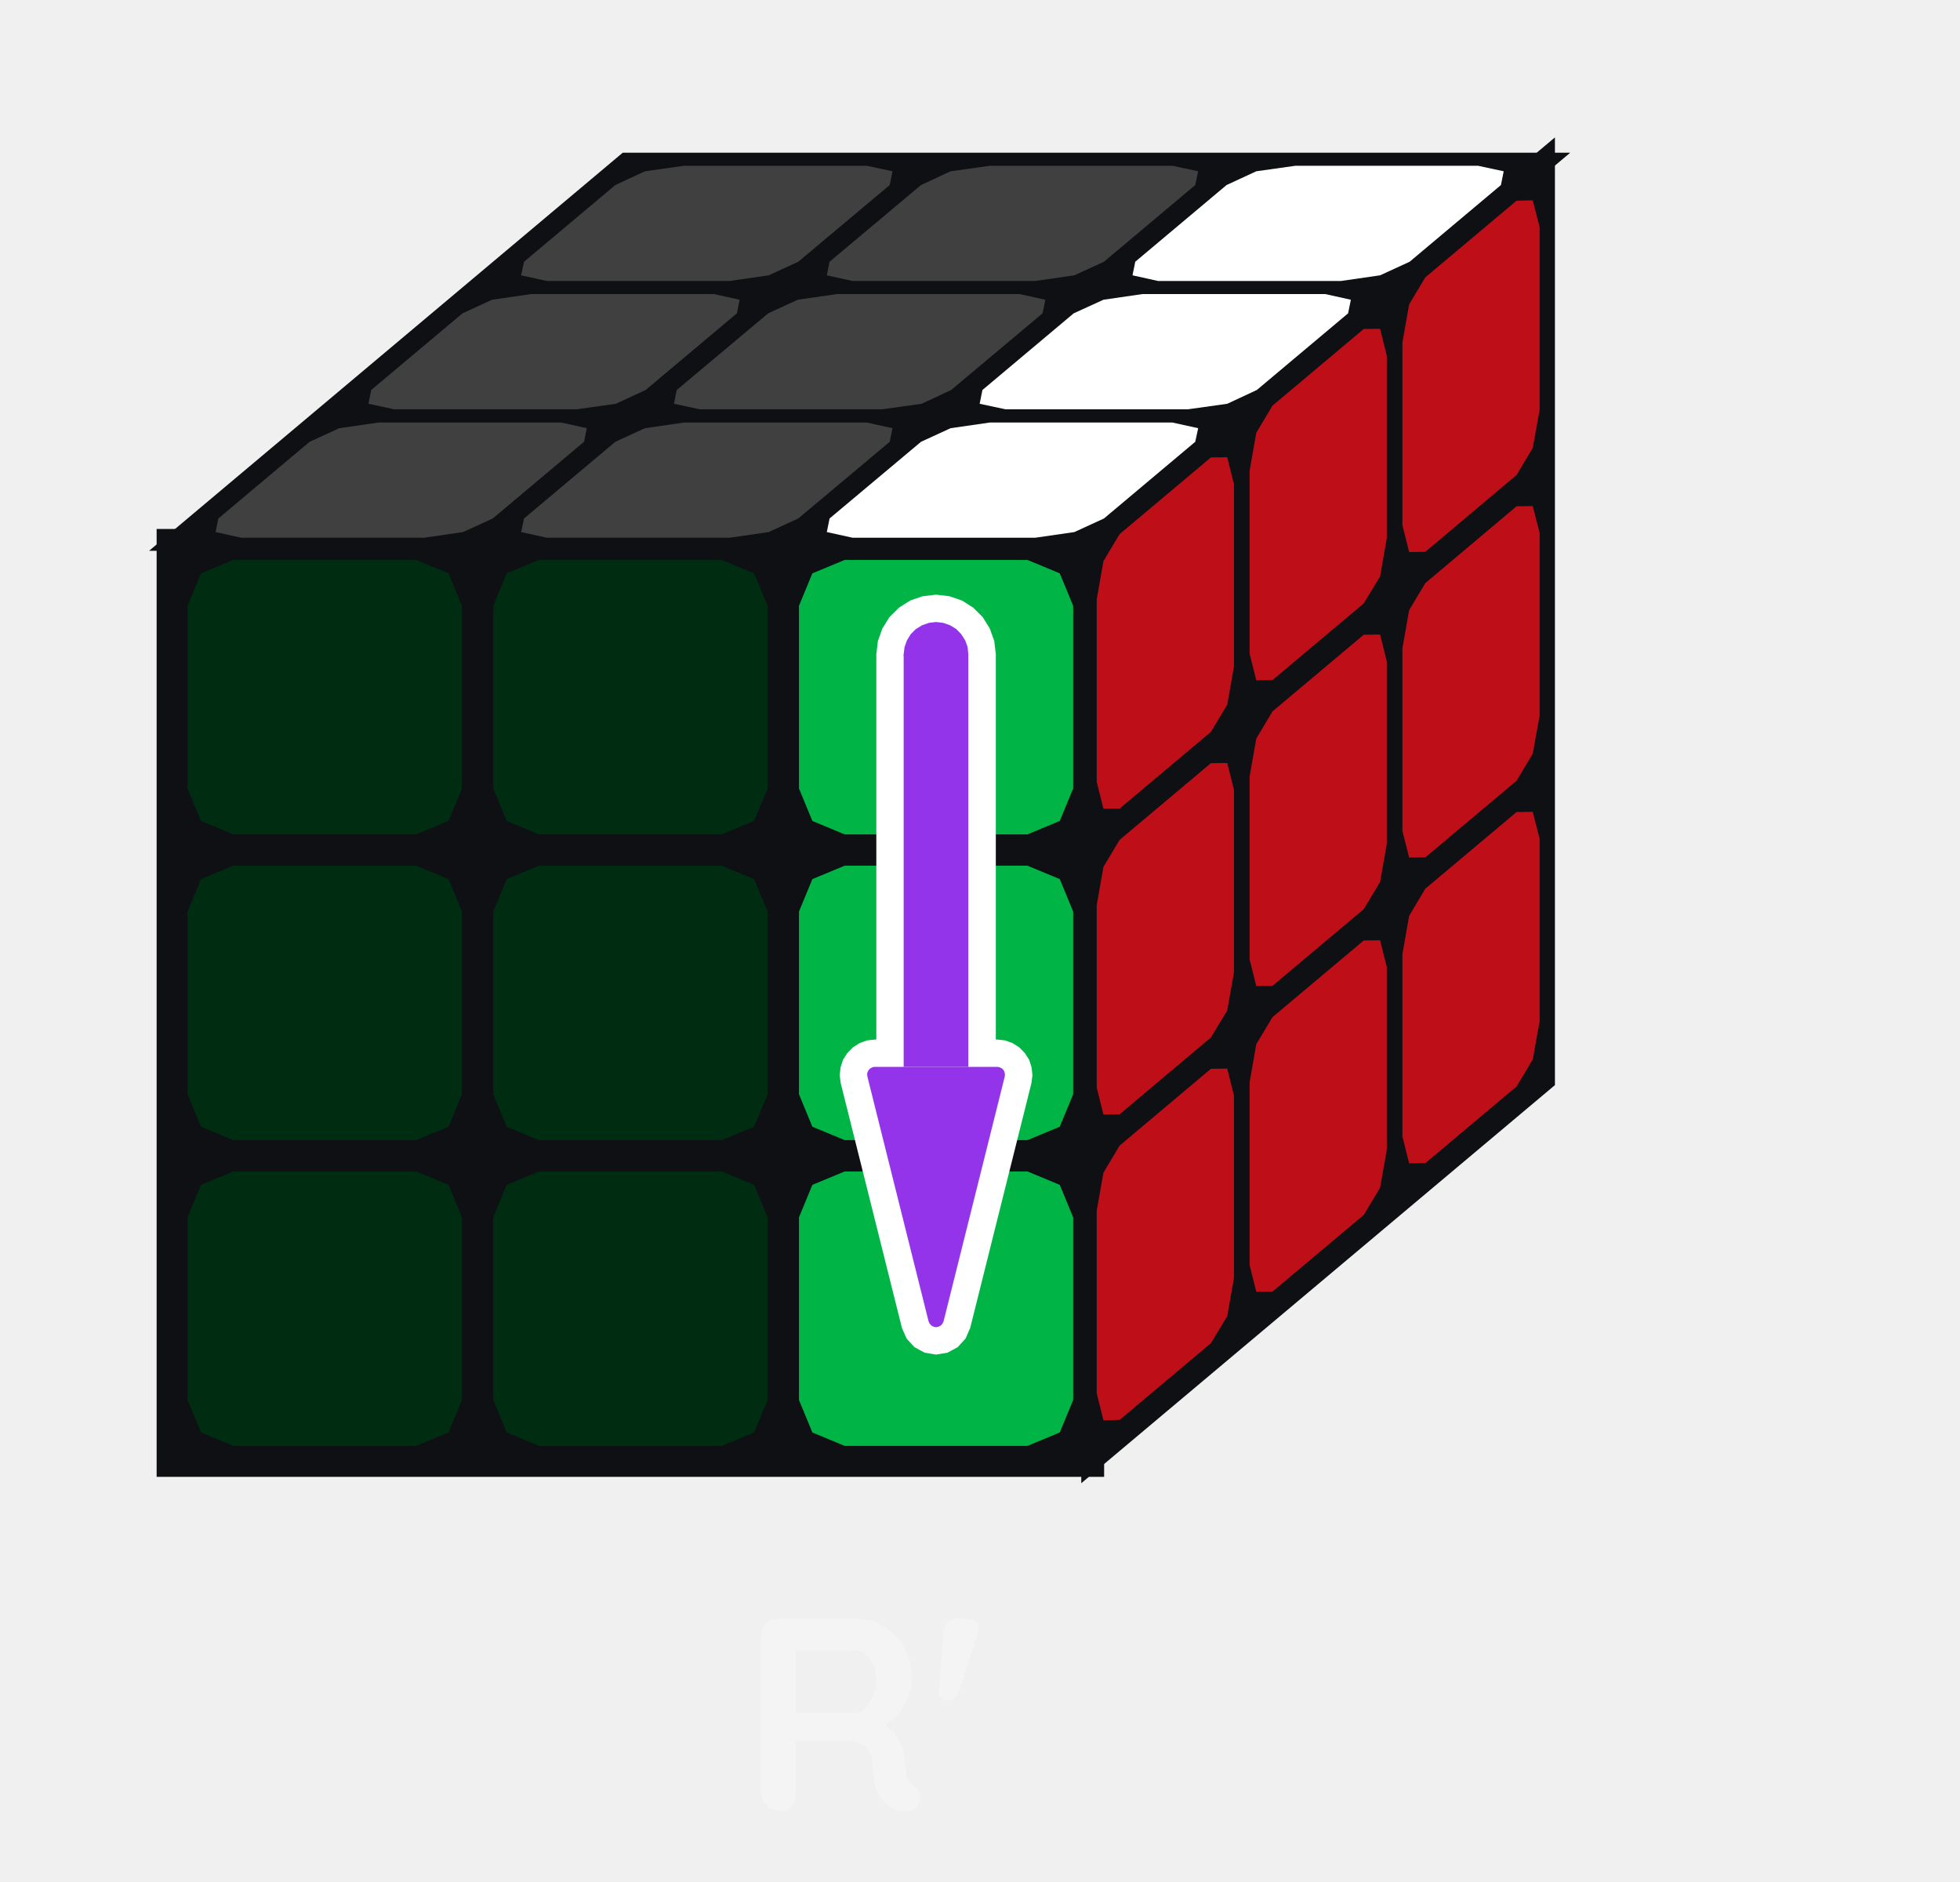
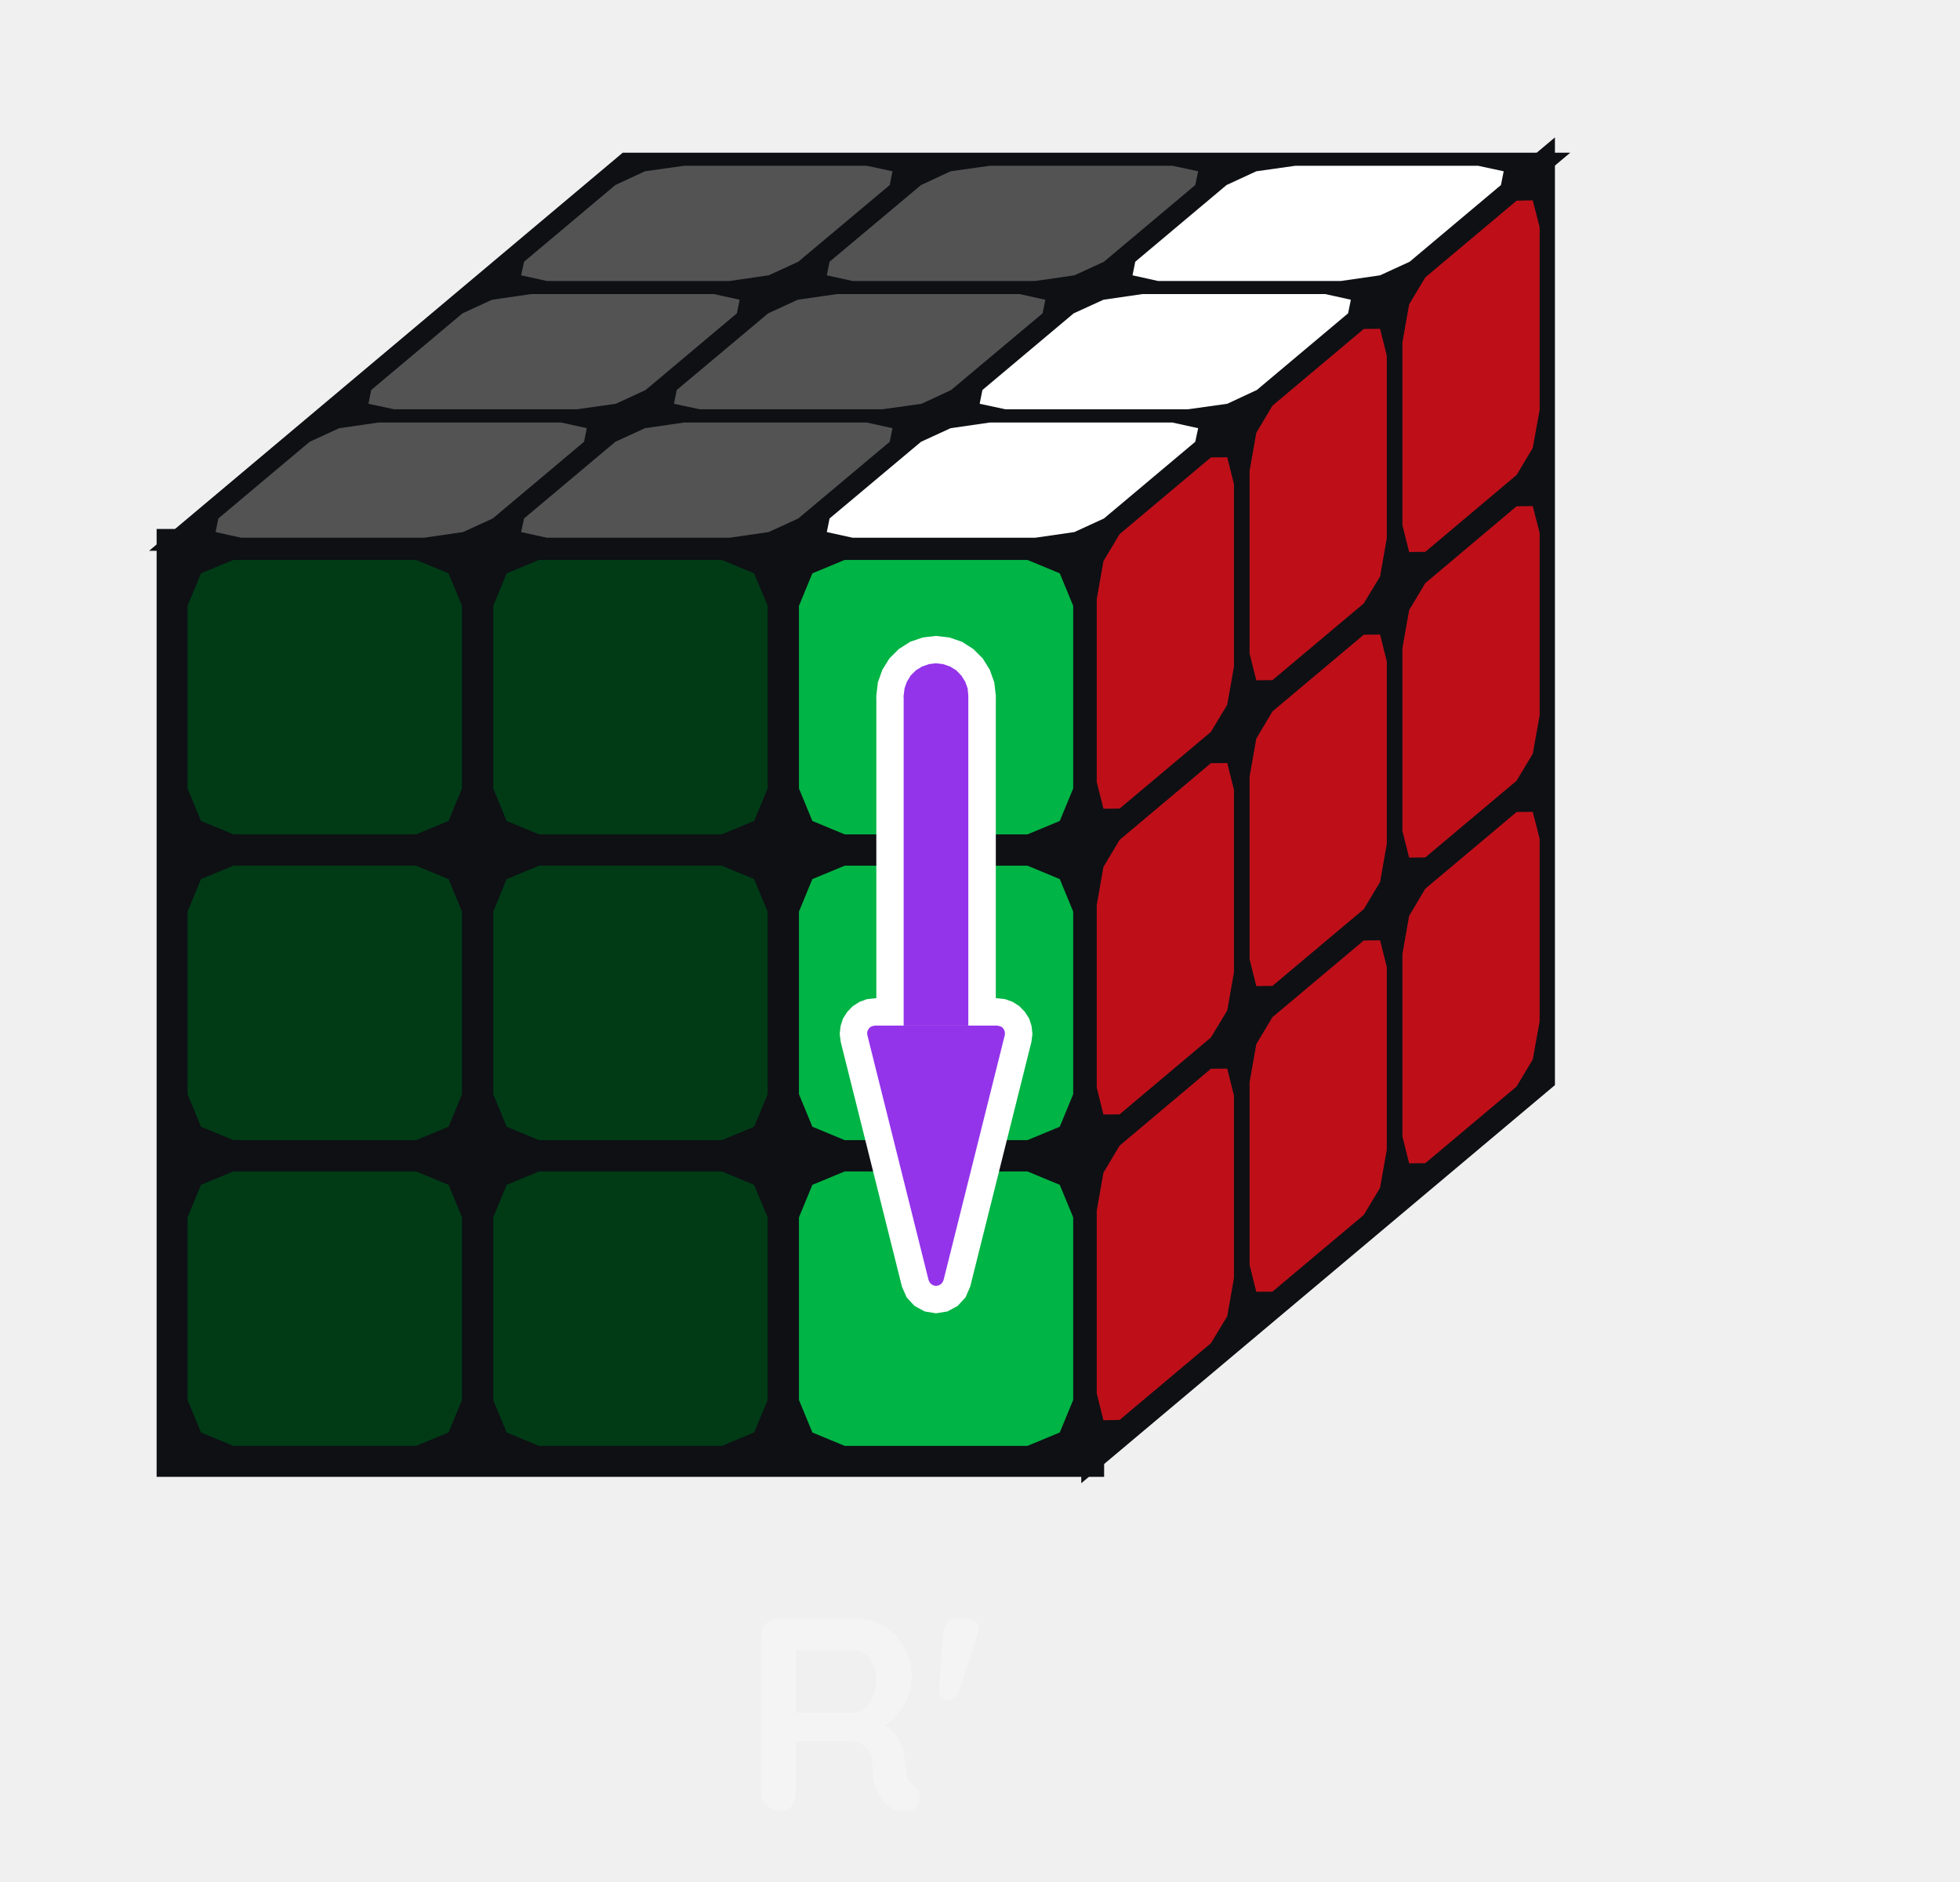
<svg xmlns="http://www.w3.org/2000/svg" viewBox="0 0 114.00 109.20" width="100" height="96">
  <polygon points="9.11,85.76 64.22,85.76 64.22,30.64 9.11,30.64" fill="#0e1014" />
  <polygon points="8.67,31.91 63.78,31.91 91.33,8.76 36.22,8.76" fill="#0e1014" />
  <polygon points="62.89,86.13 90.44,62.98 90.44,7.87 62.89,31.02" fill="#0e1014" />
-   <polygon points="51.75,10.64 51.91,9.84 50.41,9.52 39.79,9.52 37.51,9.84 35.79,10.64 30.48,15.10 30.31,15.89 31.81,16.22 42.43,16.22 44.71,15.89 46.43,15.10" fill="#404040" />
-   <polygon points="69.52,10.64 69.69,9.84 68.19,9.52 57.57,9.52 55.29,9.84 53.57,10.64 48.25,15.10 48.09,15.89 49.59,16.22 60.21,16.22 62.49,15.89 64.21,15.10" fill="#404040" />
+   <polygon points="51.75,10.64 51.91,9.84 50.41,9.52 39.79,9.52 37.51,9.84 35.79,10.64 30.48,15.10 30.31,15.89 31.81,16.22 42.43,16.22 44.71,15.89 46.43,15.10" fill="#535353" />
+   <polygon points="69.52,10.64 69.69,9.84 68.19,9.52 57.57,9.52 55.29,9.84 53.57,10.64 48.25,15.10 48.09,15.89 49.59,16.22 60.21,16.22 62.49,15.89 64.21,15.10" fill="#535353" />
  <polygon points="87.30,10.64 87.46,9.84 85.97,9.52 75.34,9.52 73.07,9.84 71.34,10.64 66.03,15.10 65.87,15.89 67.36,16.22 77.99,16.22 80.27,15.89 81.99,15.10" fill="#ffffff" />
-   <polygon points="42.86,18.10 43.02,17.31 41.52,16.98 30.90,16.98 28.62,17.31 26.90,18.10 21.59,22.56 21.43,23.36 22.92,23.68 33.55,23.68 35.82,23.36 37.55,22.56" fill="#404040" />
-   <polygon points="60.64,18.10 60.80,17.31 59.30,16.98 48.68,16.98 46.40,17.31 44.68,18.10 39.36,22.56 39.20,23.36 40.70,23.68 51.32,23.68 53.60,23.36 55.32,22.56" fill="#404040" />
+   <polygon points="42.86,18.10 43.02,17.31 41.52,16.98 30.90,16.98 28.62,17.31 26.90,18.10 21.59,22.56 21.43,23.36 22.92,23.68 33.55,23.68 35.82,23.36 37.55,22.56" fill="#535353" />
+   <polygon points="60.64,18.10 60.80,17.31 59.30,16.98 48.68,16.98 46.40,17.31 44.68,18.10 39.36,22.56 39.20,23.36 40.70,23.68 51.32,23.68 53.60,23.36 55.32,22.56" fill="#535353" />
  <polygon points="78.41,18.10 78.57,17.31 77.08,16.98 66.45,16.98 64.18,17.31 62.45,18.10 57.14,22.56 56.98,23.36 58.48,23.68 69.10,23.68 71.38,23.36 73.10,22.56" fill="#ffffff" />
-   <polygon points="33.97,25.57 34.13,24.78 32.64,24.45 22.01,24.45 19.73,24.78 18.01,25.57 12.70,30.03 12.54,30.82 14.03,31.15 24.66,31.15 26.93,30.82 28.66,30.03" fill="#404040" />
-   <polygon points="51.75,25.57 51.91,24.78 50.41,24.45 39.79,24.45 37.51,24.78 35.79,25.57 30.48,30.03 30.31,30.82 31.81,31.15 42.43,31.15 44.71,30.82 46.43,30.03" fill="#404040" />
+   <polygon points="33.97,25.57 34.13,24.78 32.64,24.45 22.01,24.45 19.73,24.78 18.01,25.57 12.70,30.03 12.54,30.82 14.03,31.15 24.66,31.15 26.93,30.82 28.66,30.03" fill="#535353" />
+   <polygon points="51.75,25.57 51.91,24.78 50.41,24.45 39.79,24.45 37.51,24.78 35.79,25.57 30.48,30.03 30.31,30.82 31.81,31.15 42.43,31.15 44.71,30.82 46.43,30.03" fill="#535353" />
  <polygon points="69.52,25.57 69.69,24.78 68.19,24.45 57.57,24.45 55.29,24.78 53.57,25.57 48.25,30.03 48.09,30.82 49.59,31.15 60.21,31.15 62.49,30.82 64.21,30.03" fill="#ffffff" />
  <polygon points="71.77,28.03 71.38,26.47 70.43,26.48 65.12,30.94 64.18,32.51 63.79,34.73 63.79,45.35 64.18,46.91 65.12,46.90 70.43,42.44 71.38,40.86 71.77,38.65" fill="#be0f19" />
  <polygon points="80.66,20.56 80.27,19.00 79.32,19.01 74.01,23.47 73.07,25.05 72.68,27.26 72.68,37.89 73.07,39.44 74.01,39.43 79.32,34.97 80.27,33.40 80.66,31.18" fill="#be0f19" />
  <polygon points="89.55,13.09 89.15,11.53 88.21,11.55 82.90,16.01 81.96,17.58 81.57,19.79 81.57,30.42 81.96,31.98 82.90,31.97 88.21,27.50 89.15,25.93 89.55,23.72" fill="#be0f19" />
  <polygon points="71.77,45.80 71.38,44.25 70.43,44.26 65.12,48.72 64.18,50.29 63.79,52.51 63.79,63.13 64.18,64.69 65.12,64.68 70.43,60.21 71.38,58.64 71.77,56.43" fill="#be0f19" />
  <polygon points="80.66,38.34 80.27,36.78 79.32,36.79 74.01,41.25 73.07,42.83 72.68,45.04 72.68,55.66 73.07,57.22 74.01,57.21 79.32,52.75 80.27,51.17 80.66,48.96" fill="#be0f19" />
  <polygon points="89.55,30.87 89.15,29.31 88.21,29.32 82.90,33.79 81.96,35.36 81.57,37.57 81.57,48.20 81.96,49.75 82.90,49.74 88.21,45.28 89.15,43.71 89.55,41.49" fill="#be0f19" />
  <polygon points="71.77,63.58 71.38,62.02 70.43,62.03 65.12,66.50 64.18,68.07 63.79,70.28 63.79,80.91 64.18,82.47 65.12,82.45 70.43,77.99 71.38,76.42 71.77,74.21" fill="#be0f19" />
  <polygon points="80.66,56.11 80.27,54.56 79.32,54.57 74.01,59.03 73.07,60.60 72.68,62.82 72.68,73.44 73.07,75.00 74.01,74.99 79.32,70.53 80.27,68.95 80.66,66.74" fill="#be0f19" />
  <polygon points="89.55,48.65 89.15,47.09 88.21,47.10 82.90,51.56 81.96,53.14 81.57,55.35 81.57,65.97 81.96,67.53 82.90,67.52 88.21,63.06 89.15,61.49 89.55,59.27" fill="#be0f19" />
-   <polygon points="26.87,35.11 26.09,33.22 24.20,32.44 13.58,32.44 11.69,33.22 10.91,35.11 10.91,45.73 11.69,47.62 13.58,48.40 24.20,48.40 26.09,47.62 26.87,45.73" fill="#002d11" />
-   <polygon points="44.65,35.11 43.86,33.22 41.98,32.44 31.35,32.44 29.47,33.22 28.69,35.11 28.69,45.73 29.47,47.62 31.35,48.40 41.98,48.40 43.86,47.62 44.65,45.73" fill="#002d11" />
+   <polygon points="26.87,35.11 26.09,33.22 24.20,32.44 13.58,32.44 11.69,33.22 10.91,35.11 10.91,45.73 11.69,47.62 13.58,48.40 24.20,48.40 26.09,47.62 26.87,45.73" fill="#003b16" />
+   <polygon points="44.65,35.11 43.86,33.22 41.98,32.44 31.35,32.44 29.47,33.22 28.69,35.11 28.69,45.73 29.47,47.62 31.35,48.40 41.98,48.40 43.86,47.62 44.65,45.73" fill="#003b16" />
  <polygon points="62.42,35.11 61.64,33.22 59.76,32.44 49.13,32.44 47.25,33.22 46.47,35.11 46.47,45.73 47.25,47.62 49.13,48.40 59.76,48.40 61.64,47.62 62.42,45.73" fill="#00b445" />
-   <polygon points="26.87,52.89 26.09,51.00 24.20,50.22 13.58,50.22 11.69,51.00 10.91,52.89 10.91,63.51 11.69,65.40 13.58,66.18 24.20,66.18 26.09,65.40 26.87,63.51" fill="#002d11" />
-   <polygon points="44.65,52.89 43.86,51.00 41.98,50.22 31.35,50.22 29.47,51.00 28.69,52.89 28.69,63.51 29.47,65.40 31.35,66.18 41.98,66.18 43.86,65.40 44.65,63.51" fill="#002d11" />
+   <polygon points="26.87,52.89 26.09,51.00 24.20,50.22 13.58,50.22 11.69,51.00 10.91,52.89 10.91,63.51 11.69,65.40 13.58,66.18 24.20,66.18 26.09,65.40 26.87,63.51" fill="#003b16" />
+   <polygon points="44.65,52.89 43.86,51.00 41.98,50.22 31.35,50.22 29.47,51.00 28.69,52.89 28.69,63.51 29.47,65.40 31.35,66.18 41.98,66.18 43.86,65.40 44.65,63.51" fill="#003b16" />
  <polygon points="62.42,52.89 61.64,51.00 59.76,50.22 49.13,50.22 47.25,51.00 46.47,52.89 46.47,63.51 47.25,65.40 49.13,66.18 59.76,66.18 61.64,65.40 62.42,63.51" fill="#00b445" />
-   <polygon points="26.87,70.67 26.09,68.78 24.20,68.00 13.58,68.00 11.69,68.78 10.91,70.67 10.91,81.29 11.69,83.18 13.58,83.96 24.20,83.96 26.09,83.18 26.87,81.29" fill="#002d11" />
-   <polygon points="44.65,70.67 43.86,68.78 41.98,68.00 31.35,68.00 29.47,68.78 28.69,70.67 28.69,81.29 29.47,83.18 31.35,83.96 41.98,83.96 43.86,83.18 44.65,81.29" fill="#002d11" />
+   <polygon points="26.87,70.67 26.09,68.78 24.20,68.00 13.58,68.00 11.69,68.78 10.91,70.67 10.91,81.29 11.69,83.18 13.58,83.96 24.20,83.96 26.09,83.18 26.87,81.29" fill="#003b16" />
+   <polygon points="44.65,70.67 43.86,68.78 41.98,68.00 31.35,68.00 29.47,68.78 28.69,70.67 28.69,81.29 29.47,83.18 31.35,83.96 41.98,83.96 43.86,83.18 44.65,81.29" fill="#003b16" />
  <polygon points="62.42,70.67 61.64,68.78 59.76,68.00 49.13,68.00 47.25,68.78 46.47,70.67 46.47,81.29 47.25,83.18 49.13,83.96 59.76,83.96 61.64,83.18 62.42,81.29" fill="#00b445" />
-   <polygon points="57.92,37.93 57.92,61.92 50.97,61.92 50.97,37.93" fill="#ffffff" />
-   <polygon points="57.92,37.93 57.83,37.16 57.57,36.43 57.16,35.77 56.61,35.22 55.95,34.80 55.22,34.55 54.44,34.46 53.67,34.55 52.94,34.80 52.28,35.22 51.73,35.77 51.32,36.43 51.06,37.16 50.97,37.93 51.06,38.71 51.32,39.44 51.73,40.10 52.28,40.65 52.94,41.06 53.67,41.32 54.44,41.41 55.22,41.32 55.95,41.06 56.61,40.65 57.16,40.10 57.57,39.44 57.83,38.71" fill="#ffffff" />
-   <polygon points="58.00,60.33 58.46,60.38 58.90,60.54 59.29,60.79 59.61,61.12 59.86,61.51 60.00,61.95 60.05,62.41 59.99,62.87 56.43,77.10 56.16,77.72 55.70,78.22 55.11,78.54 54.44,78.65 53.78,78.54 53.19,78.22 52.73,77.72 52.46,77.10 48.90,62.87 48.84,62.41 48.89,61.95 49.03,61.51 49.28,61.12 49.60,60.79 49.99,60.54 50.43,60.38 50.89,60.33" fill="#ffffff" />
-   <polygon points="56.32,37.93 56.32,61.92 52.56,61.92 52.56,37.93" fill="#9333ea" />
-   <polygon points="56.32,37.93 56.28,37.51 56.14,37.12 55.91,36.76 55.62,36.46 55.26,36.24 54.86,36.10 54.44,36.05 54.03,36.10 53.63,36.24 53.27,36.46 52.97,36.76 52.75,37.12 52.61,37.51 52.56,37.93 52.61,38.35 52.75,38.75 52.97,39.11 53.27,39.40 53.63,39.63 54.03,39.77 54.44,39.81 54.86,39.77 55.26,39.63 55.62,39.40 55.91,39.11 56.14,38.75 56.28,38.35" fill="#9333ea" />
-   <polygon points="58.00,61.92 58.10,61.93 58.20,61.97 58.29,62.02 58.36,62.10 58.41,62.18 58.44,62.28 58.45,62.38 58.44,62.48 54.88,76.72 54.82,76.85 54.72,76.96 54.59,77.03 54.44,77.06 54.30,77.03 54.17,76.96 54.07,76.85 54.01,76.72 50.45,62.48 50.44,62.38 50.44,62.28 50.48,62.18 50.53,62.10 50.60,62.02 50.69,61.97 50.78,61.93 50.89,61.92" fill="#9333ea" />
+   <polygon points="57.92,40.33 57.92,59.52 50.97,59.52 50.97,40.33" fill="#ffffff" />
+   <polygon points="57.92,40.33 57.83,39.56 57.57,38.83 57.16,38.17 56.61,37.62 55.95,37.20 55.22,36.95 54.44,36.86 53.67,36.95 52.94,37.20 52.28,37.62 51.73,38.17 51.32,38.83 51.06,39.56 50.97,40.33 51.06,41.10 51.32,41.84 51.73,42.50 52.28,43.05 52.94,43.46 53.67,43.72 54.44,43.80 55.22,43.72 55.95,43.46 56.61,43.05 57.16,42.50 57.57,41.84 57.83,41.10" fill="#ffffff" />
+   <polygon points="58.00,57.93 58.46,57.98 58.90,58.14 59.29,58.39 59.61,58.72 59.86,59.11 60.00,59.55 60.05,60.01 59.99,60.47 56.43,74.70 56.16,75.32 55.70,75.82 55.11,76.14 54.44,76.25 53.78,76.14 53.19,75.82 52.73,75.32 52.46,74.70 48.90,60.47 48.84,60.01 48.89,59.55 49.03,59.11 49.28,58.72 49.60,58.39 49.99,58.14 50.43,57.98 50.89,57.93" fill="#ffffff" />
+   <polygon points="56.32,40.33 56.32,59.52 52.56,59.52 52.56,40.33" fill="#9333ea" />
+   <polygon points="56.32,40.33 56.28,39.91 56.14,39.52 55.91,39.16 55.62,38.86 55.26,38.64 54.86,38.50 54.44,38.45 54.03,38.50 53.63,38.64 53.27,38.86 52.97,39.16 52.75,39.52 52.61,39.91 52.56,40.33 52.61,40.75 52.75,41.15 52.97,41.50 53.27,41.80 53.63,42.03 54.03,42.17 54.44,42.21 54.86,42.17 55.26,42.03 55.62,41.80 55.91,41.50 56.14,41.15 56.28,40.75" fill="#9333ea" />
+   <polygon points="58.00,59.52 58.10,59.54 58.20,59.57 58.29,59.62 58.36,59.70 58.41,59.78 58.44,59.88 58.45,59.98 58.44,60.08 54.88,74.32 54.82,74.45 54.72,74.56 54.59,74.63 54.44,74.66 54.30,74.63 54.17,74.56 54.07,74.45 54.01,74.32 50.45,60.08 50.44,59.98 50.44,59.88 50.48,59.78 50.53,59.70 50.60,59.62 50.69,59.57 50.78,59.54 50.89,59.52" fill="#9333ea" />
  <polygon points="45.43,105.20 45.01,105.13 44.63,104.92 44.37,104.61 44.28,104.22 44.28,94.98 44.35,94.59 44.56,94.28 44.87,94.07 45.26,94.00 49.86,94.00 50.67,94.11 51.42,94.44 52.08,94.96 52.60,95.66 52.94,96.49 53.05,97.44 52.98,98.04 52.80,98.62 52.51,99.17 52.13,99.66 51.68,100.07 51.18,100.38 51.19,100.02 51.60,100.28 51.94,100.58 52.20,100.92 52.40,101.29 52.54,101.68 52.60,102.10 52.66,102.47 52.69,102.80 52.73,103.08 52.78,103.31 52.89,103.50 53.06,103.63 53.35,103.89 53.50,104.23 53.50,104.60 53.32,104.93 53.12,105.10 52.87,105.19 52.60,105.22 52.33,105.19 52.08,105.13 51.88,105.04 51.61,104.84 51.34,104.57 51.09,104.20 50.90,103.73 50.77,103.12 50.73,102.37 50.70,102.10 50.63,101.86 50.51,101.65 50.36,101.46 50.16,101.31 49.91,101.21 49.62,101.14 49.27,101.12 46.04,101.12 46.28,100.75 46.28,99.86 46.06,99.47 49.78,99.47 50.07,99.41 50.34,99.21 50.59,98.90 50.79,98.49 50.93,98.01 50.97,97.49 50.87,96.84 50.59,96.31 50.20,95.96 49.78,95.84 46.09,95.84 46.28,95.33 46.28,99.86 46.28,100.75 46.28,104.22 46.22,104.61 46.06,104.92 45.79,105.13" fill="#f4f4f4" />
  <polygon points="54.87,94.77 55.00,94.34 55.28,94.09 55.70,94.00 56.20,94.00 56.58,94.06 56.82,94.25 56.92,94.54 56.86,94.91 55.77,98.26 55.61,98.55 55.38,98.73 55.08,98.78 54.80,98.71 54.65,98.50 54.62,98.13" fill="#f4f4f4" />
</svg>
